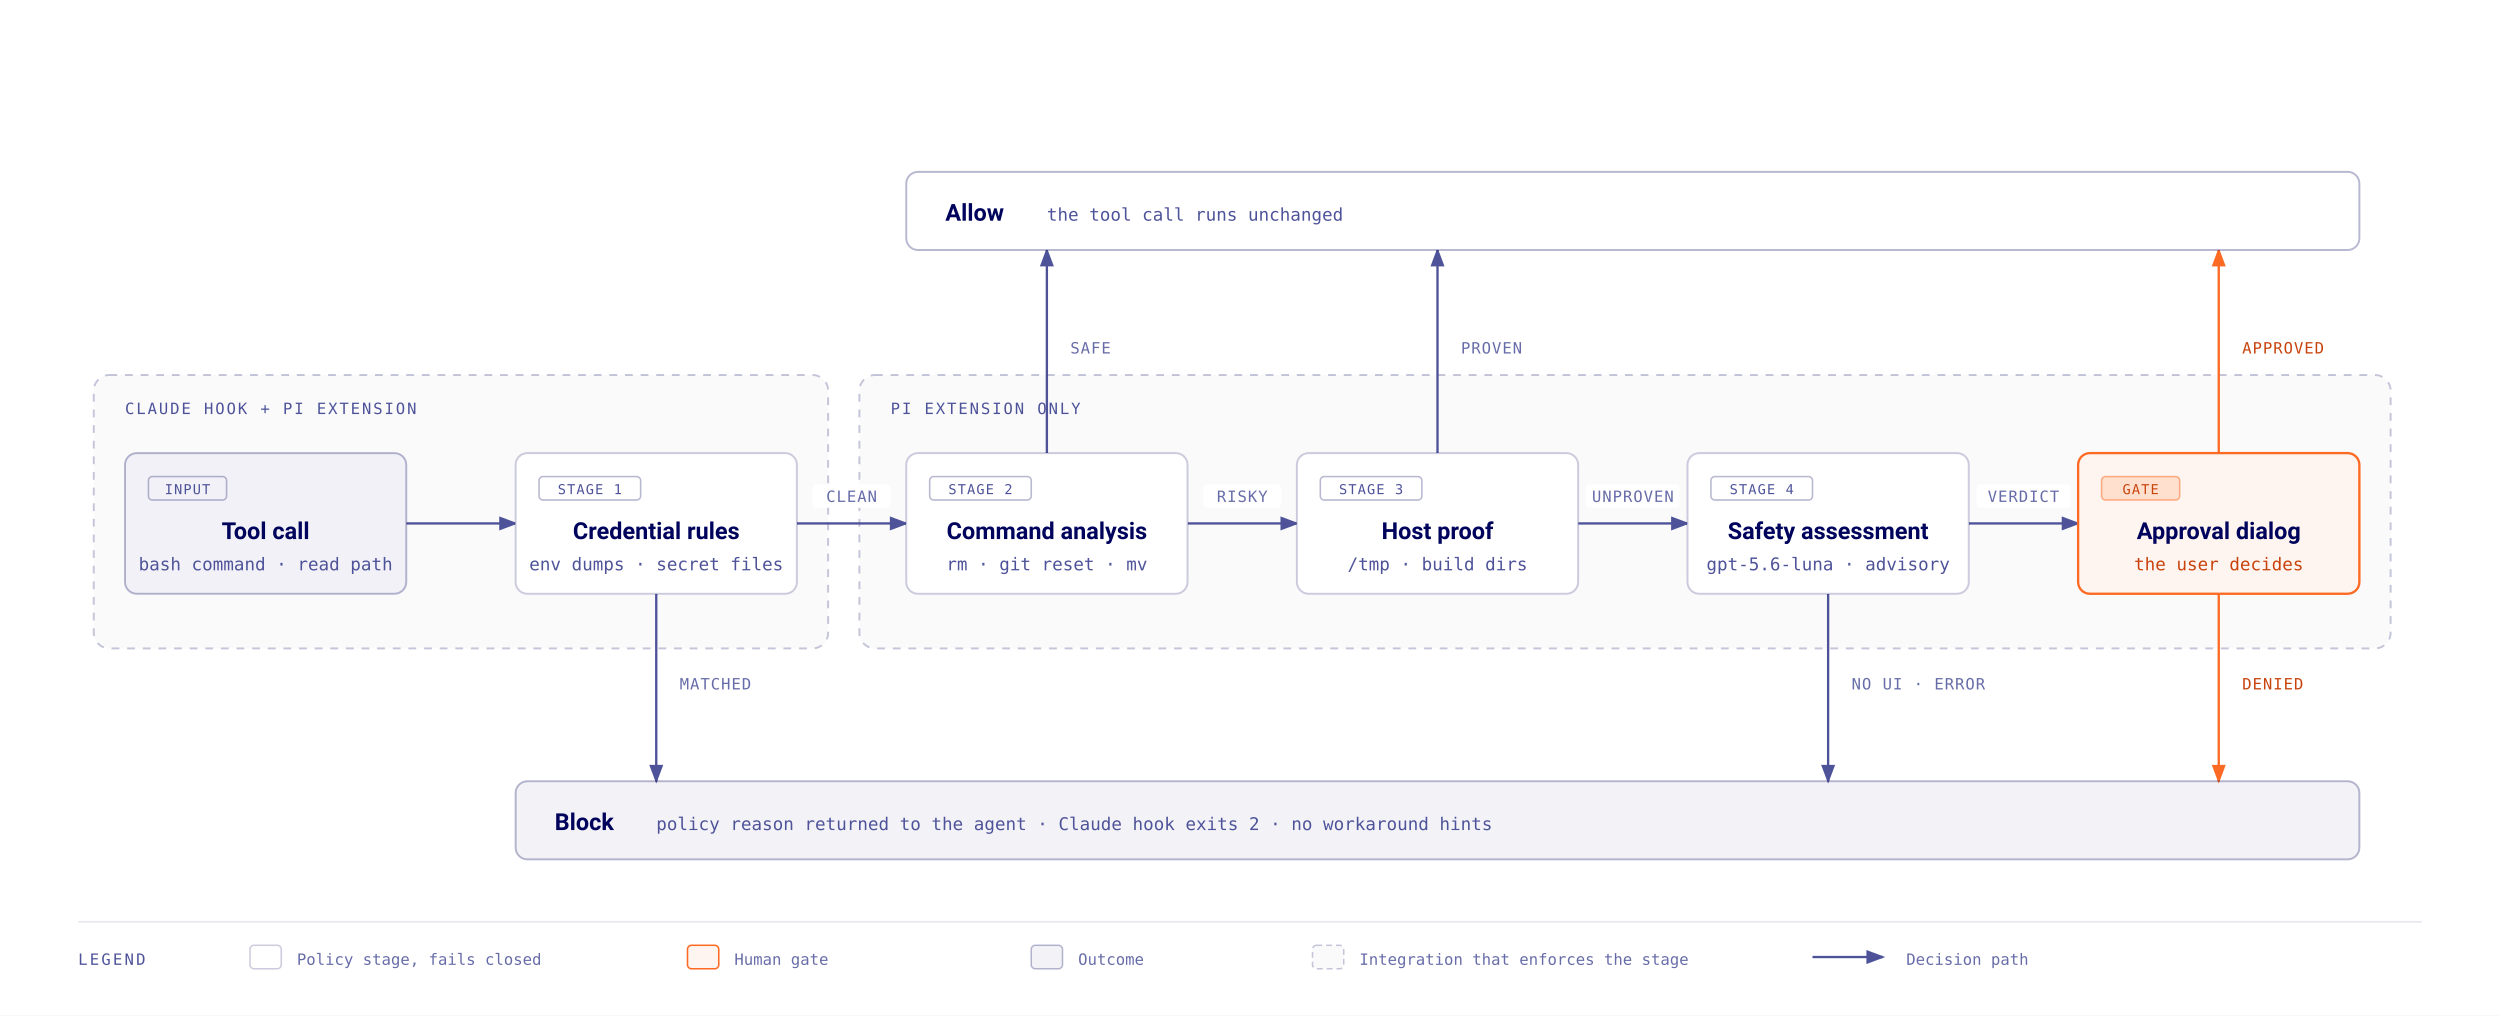
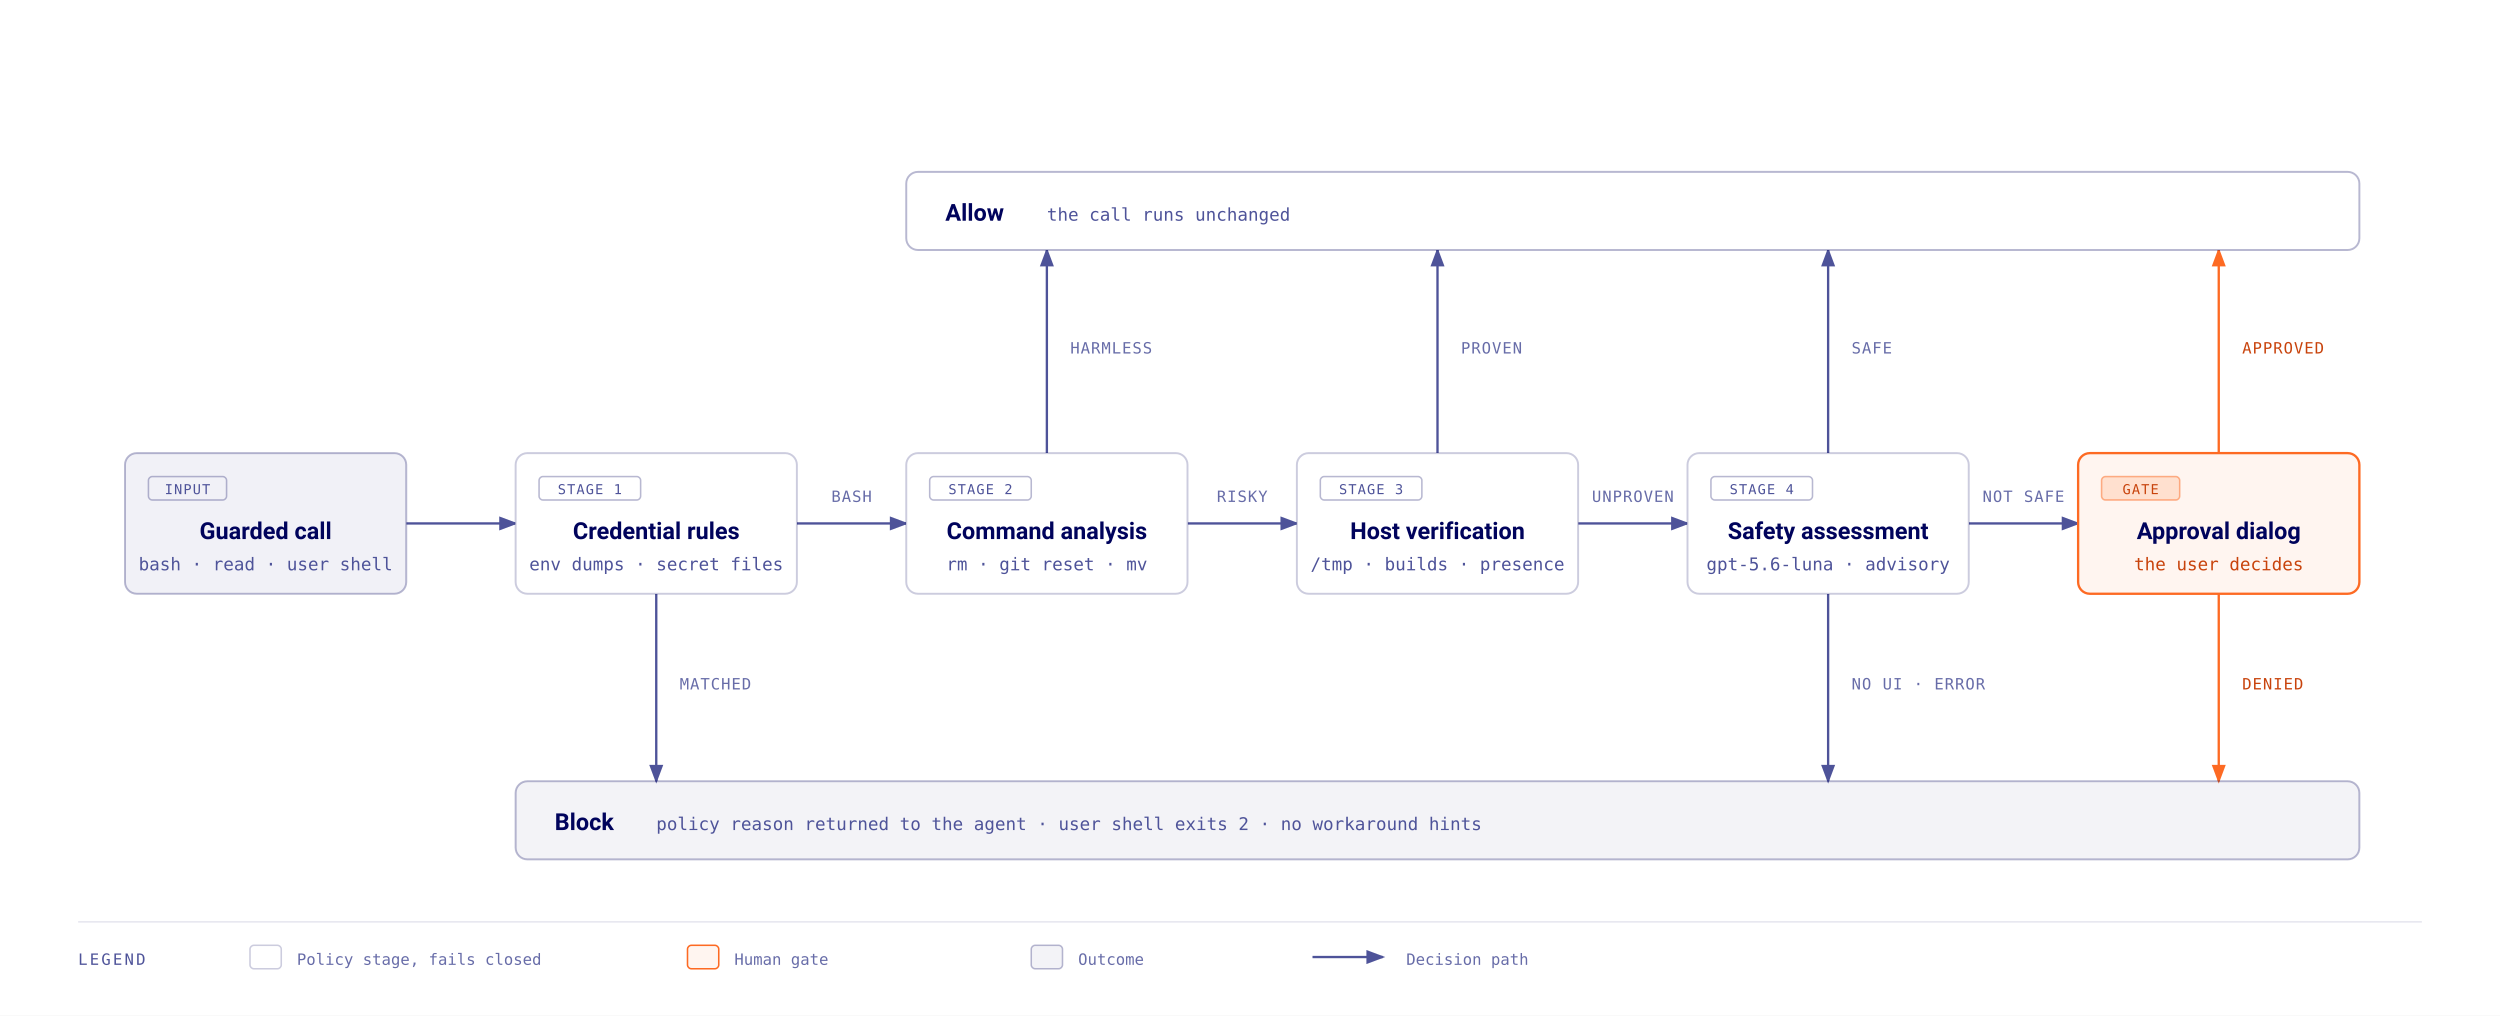
<svg xmlns="http://www.w3.org/2000/svg" viewBox="0 0 1280 520" width="1280" height="520" role="img" aria-labelledby="sg-decision-title sg-decision-desc">
  <defs>
    <marker id="sg-arrow" markerWidth="8" markerHeight="6" refX="7" refY="3" orient="auto">
      <polygon points="0 0, 8 3, 0 6" fill="#4e5399" />
    </marker>
    <marker id="sg-arrow-accent" markerWidth="8" markerHeight="6" refX="7" refY="3" orient="auto">
      <polygon points="0 0, 8 3, 0 6" fill="#fd6a23" />
    </marker>
  </defs>
  <rect x="0" y="0" width="1280" height="520" fill="#ffffff" />
-   <rect x="48" y="192" width="376" height="140" rx="8" fill="rgba(0,3,92,0.02)" stroke="rgba(0,3,92,0.22)" stroke-width="1" stroke-dasharray="4,4" />
-   <text x="64" y="212" fill="#4e5399" font-size="8" font-family="ui-monospace, SFMono-Regular, 'SF Mono', Menlo, Consolas, monospace" letter-spacing="0.12em">CLAUDE HOOK + PI EXTENSION</text>
-   <rect x="440" y="192" width="784" height="140" rx="8" fill="rgba(0,3,92,0.02)" stroke="rgba(0,3,92,0.22)" stroke-width="1" stroke-dasharray="4,4" />
-   <text x="456" y="212" fill="#4e5399" font-size="8" font-family="ui-monospace, SFMono-Regular, 'SF Mono', Menlo, Consolas, monospace" letter-spacing="0.12em">PI EXTENSION ONLY</text>
  <line x1="208" y1="268" x2="264" y2="268" stroke="#4e5399" stroke-width="1.2" marker-end="url(#sg-arrow)" />
  <line x1="408" y1="268" x2="464" y2="268" stroke="#4e5399" stroke-width="1.2" marker-end="url(#sg-arrow)" />
-   <rect x="416" y="248" width="40" height="12" rx="2" fill="#ffffff" />
-   <text x="436" y="257" fill="#676ca8" font-size="8" font-family="ui-monospace, SFMono-Regular, 'SF Mono', Menlo, Consolas, monospace" text-anchor="middle" letter-spacing="0.06em">CLEAN</text>
+   <rect x="420" y="248" width="32" height="12" rx="2" fill="#ffffff" />
+   <text x="436" y="257" fill="#676ca8" font-size="8" font-family="ui-monospace, SFMono-Regular, 'SF Mono', Menlo, Consolas, monospace" text-anchor="middle" letter-spacing="0.06em">BASH</text>
  <line x1="608" y1="268" x2="664" y2="268" stroke="#4e5399" stroke-width="1.2" marker-end="url(#sg-arrow)" />
  <rect x="616" y="248" width="40" height="12" rx="2" fill="#ffffff" />
  <text x="636" y="257" fill="#676ca8" font-size="8" font-family="ui-monospace, SFMono-Regular, 'SF Mono', Menlo, Consolas, monospace" text-anchor="middle" letter-spacing="0.06em">RISKY</text>
  <line x1="808" y1="268" x2="864" y2="268" stroke="#4e5399" stroke-width="1.2" marker-end="url(#sg-arrow)" />
  <rect x="812" y="248" width="48" height="12" rx="2" fill="#ffffff" />
  <text x="836" y="257" fill="#676ca8" font-size="8" font-family="ui-monospace, SFMono-Regular, 'SF Mono', Menlo, Consolas, monospace" text-anchor="middle" letter-spacing="0.06em">UNPROVEN</text>
  <line x1="1008" y1="268" x2="1064" y2="268" stroke="#4e5399" stroke-width="1.2" marker-end="url(#sg-arrow)" />
  <rect x="1012" y="248" width="48" height="12" rx="2" fill="#ffffff" />
-   <text x="1036" y="257" fill="#676ca8" font-size="8" font-family="ui-monospace, SFMono-Regular, 'SF Mono', Menlo, Consolas, monospace" text-anchor="middle" letter-spacing="0.06em">VERDICT</text>
+   <text x="1036" y="257" fill="#676ca8" font-size="8" font-family="ui-monospace, SFMono-Regular, 'SF Mono', Menlo, Consolas, monospace" text-anchor="middle" letter-spacing="0.06em">NOT SAFE</text>
  <line x1="536" y1="232" x2="536" y2="128" stroke="#4e5399" stroke-width="1.2" marker-end="url(#sg-arrow)" />
-   <rect x="544" y="172" width="32" height="12" rx="2" fill="#ffffff" />
-   <text x="548" y="181" fill="#676ca8" font-size="8" font-family="ui-monospace, SFMono-Regular, 'SF Mono', Menlo, Consolas, monospace" letter-spacing="0.06em">SAFE</text>
+   <rect x="544" y="172" width="52" height="12" rx="2" fill="#ffffff" />
+   <text x="548" y="181" fill="#676ca8" font-size="8" font-family="ui-monospace, SFMono-Regular, 'SF Mono', Menlo, Consolas, monospace" letter-spacing="0.06em">HARMLESS</text>
  <line x1="736" y1="232" x2="736" y2="128" stroke="#4e5399" stroke-width="1.2" marker-end="url(#sg-arrow)" />
  <rect x="744" y="172" width="44" height="12" rx="2" fill="#ffffff" />
  <text x="748" y="181" fill="#676ca8" font-size="8" font-family="ui-monospace, SFMono-Regular, 'SF Mono', Menlo, Consolas, monospace" letter-spacing="0.06em">PROVEN</text>
+   <line x1="936" y1="232" x2="936" y2="128" stroke="#4e5399" stroke-width="1.2" marker-end="url(#sg-arrow)" />
+   <rect x="944" y="172" width="32" height="12" rx="2" fill="#ffffff" />
+   <text x="948" y="181" fill="#676ca8" font-size="8" font-family="ui-monospace, SFMono-Regular, 'SF Mono', Menlo, Consolas, monospace" letter-spacing="0.06em">SAFE</text>
  <line x1="1136" y1="232" x2="1136" y2="128" stroke="#fd6a23" stroke-width="1.2" marker-end="url(#sg-arrow-accent)" />
  <rect x="1144" y="172" width="56" height="12" rx="2" fill="#ffffff" />
  <text x="1148" y="181" fill="#c8430c" font-size="8" font-family="ui-monospace, SFMono-Regular, 'SF Mono', Menlo, Consolas, monospace" letter-spacing="0.06em">APPROVED</text>
  <line x1="336" y1="304" x2="336" y2="400" stroke="#4e5399" stroke-width="1.2" marker-end="url(#sg-arrow)" />
  <rect x="344" y="344" width="52" height="12" rx="2" fill="#ffffff" />
  <text x="348" y="353" fill="#676ca8" font-size="8" font-family="ui-monospace, SFMono-Regular, 'SF Mono', Menlo, Consolas, monospace" letter-spacing="0.06em">MATCHED</text>
  <line x1="936" y1="304" x2="936" y2="400" stroke="#4e5399" stroke-width="1.2" marker-end="url(#sg-arrow)" />
  <rect x="944" y="344" width="80" height="12" rx="2" fill="#ffffff" />
  <text x="948" y="353" fill="#676ca8" font-size="8" font-family="ui-monospace, SFMono-Regular, 'SF Mono', Menlo, Consolas, monospace" letter-spacing="0.06em">NO UI · ERROR</text>
  <line x1="1136" y1="304" x2="1136" y2="400" stroke="#fd6a23" stroke-width="1.2" marker-end="url(#sg-arrow-accent)" />
  <rect x="1144" y="344" width="44" height="12" rx="2" fill="#ffffff" />
  <text x="1148" y="353" fill="#c8430c" font-size="8" font-family="ui-monospace, SFMono-Regular, 'SF Mono', Menlo, Consolas, monospace" letter-spacing="0.06em">DENIED</text>
  <rect x="464" y="88" width="744" height="40" rx="6" fill="#ffffff" stroke="rgba(0,3,92,0.28)" stroke-width="1" />
  <text x="484" y="113" fill="#00035c" font-size="12" font-weight="600" font-family="system-ui, -apple-system, 'Segoe UI', Roboto, Helvetica, Arial, sans-serif">Allow</text>
-   <text x="536" y="113" fill="#4e5399" font-size="9" font-family="ui-monospace, SFMono-Regular, 'SF Mono', Menlo, Consolas, monospace">the tool call runs unchanged</text>
+   <text x="536" y="113" fill="#4e5399" font-size="9" font-family="ui-monospace, SFMono-Regular, 'SF Mono', Menlo, Consolas, monospace">the call runs unchanged</text>
  <rect x="264" y="400" width="944" height="40" rx="6" fill="rgba(0,3,92,0.05)" stroke="rgba(0,3,92,0.28)" stroke-width="1" />
  <text x="284" y="425" fill="#00035c" font-size="12" font-weight="600" font-family="system-ui, -apple-system, 'Segoe UI', Roboto, Helvetica, Arial, sans-serif">Block</text>
-   <text x="336" y="425" fill="#4e5399" font-size="9" font-family="ui-monospace, SFMono-Regular, 'SF Mono', Menlo, Consolas, monospace">policy reason returned to the agent · Claude hook exits 2 · no workaround hints</text>
+   <text x="336" y="425" fill="#4e5399" font-size="9" font-family="ui-monospace, SFMono-Regular, 'SF Mono', Menlo, Consolas, monospace">policy reason returned to the agent · user shell exits 2 · no workaround hints</text>
  <rect x="64" y="232" width="144" height="72" rx="6" fill="#ffffff" />
  <rect x="64" y="232" width="144" height="72" rx="6" fill="rgba(78,83,153,0.08)" stroke="rgba(0,3,92,0.28)" stroke-width="1" />
  <rect x="76" y="244" width="40" height="12" rx="2" fill="none" stroke="rgba(0,3,92,0.28)" stroke-width="0.8" />
  <text x="96" y="253" fill="#4e5399" font-size="7" font-family="ui-monospace, SFMono-Regular, 'SF Mono', Menlo, Consolas, monospace" text-anchor="middle" letter-spacing="0.08em">INPUT</text>
-   <text x="136" y="276" fill="#00035c" font-size="12" font-weight="600" font-family="system-ui, -apple-system, 'Segoe UI', Roboto, Helvetica, Arial, sans-serif" text-anchor="middle">Tool call</text>
-   <text x="136" y="292" fill="#4e5399" font-size="9" font-family="ui-monospace, SFMono-Regular, 'SF Mono', Menlo, Consolas, monospace" text-anchor="middle">bash command · read path</text>
+   <text x="136" y="276" fill="#00035c" font-size="12" font-weight="600" font-family="system-ui, -apple-system, 'Segoe UI', Roboto, Helvetica, Arial, sans-serif" text-anchor="middle">Guarded call</text>
+   <text x="136" y="292" fill="#4e5399" font-size="9" font-family="ui-monospace, SFMono-Regular, 'SF Mono', Menlo, Consolas, monospace" text-anchor="middle">bash · read · user shell</text>
  <rect x="264" y="232" width="144" height="72" rx="6" fill="#ffffff" />
  <rect x="264" y="232" width="144" height="72" rx="6" fill="#ffffff" stroke="rgba(0,3,92,0.20)" stroke-width="1" />
  <rect x="276" y="244" width="52" height="12" rx="2" fill="none" stroke="rgba(0,3,92,0.28)" stroke-width="0.8" />
  <text x="302" y="253" fill="#4e5399" font-size="7" font-family="ui-monospace, SFMono-Regular, 'SF Mono', Menlo, Consolas, monospace" text-anchor="middle" letter-spacing="0.08em">STAGE 1</text>
  <text x="336" y="276" fill="#00035c" font-size="12" font-weight="600" font-family="system-ui, -apple-system, 'Segoe UI', Roboto, Helvetica, Arial, sans-serif" text-anchor="middle">Credential rules</text>
  <text x="336" y="292" fill="#4e5399" font-size="9" font-family="ui-monospace, SFMono-Regular, 'SF Mono', Menlo, Consolas, monospace" text-anchor="middle">env dumps · secret files</text>
  <rect x="464" y="232" width="144" height="72" rx="6" fill="#ffffff" />
  <rect x="464" y="232" width="144" height="72" rx="6" fill="#ffffff" stroke="rgba(0,3,92,0.20)" stroke-width="1" />
  <rect x="476" y="244" width="52" height="12" rx="2" fill="none" stroke="rgba(0,3,92,0.28)" stroke-width="0.8" />
  <text x="502" y="253" fill="#4e5399" font-size="7" font-family="ui-monospace, SFMono-Regular, 'SF Mono', Menlo, Consolas, monospace" text-anchor="middle" letter-spacing="0.08em">STAGE 2</text>
  <text x="536" y="276" fill="#00035c" font-size="12" font-weight="600" font-family="system-ui, -apple-system, 'Segoe UI', Roboto, Helvetica, Arial, sans-serif" text-anchor="middle">Command analysis</text>
  <text x="536" y="292" fill="#4e5399" font-size="9" font-family="ui-monospace, SFMono-Regular, 'SF Mono', Menlo, Consolas, monospace" text-anchor="middle">rm · git reset · mv</text>
  <rect x="664" y="232" width="144" height="72" rx="6" fill="#ffffff" />
  <rect x="664" y="232" width="144" height="72" rx="6" fill="#ffffff" stroke="rgba(0,3,92,0.20)" stroke-width="1" />
  <rect x="676" y="244" width="52" height="12" rx="2" fill="none" stroke="rgba(0,3,92,0.28)" stroke-width="0.8" />
  <text x="702" y="253" fill="#4e5399" font-size="7" font-family="ui-monospace, SFMono-Regular, 'SF Mono', Menlo, Consolas, monospace" text-anchor="middle" letter-spacing="0.08em">STAGE 3</text>
-   <text x="736" y="276" fill="#00035c" font-size="12" font-weight="600" font-family="system-ui, -apple-system, 'Segoe UI', Roboto, Helvetica, Arial, sans-serif" text-anchor="middle">Host proof</text>
-   <text x="736" y="292" fill="#4e5399" font-size="9" font-family="ui-monospace, SFMono-Regular, 'SF Mono', Menlo, Consolas, monospace" text-anchor="middle">/tmp · build dirs</text>
+   <text x="736" y="276" fill="#00035c" font-size="12" font-weight="600" font-family="system-ui, -apple-system, 'Segoe UI', Roboto, Helvetica, Arial, sans-serif" text-anchor="middle">Host verification</text>
+   <text x="736" y="292" fill="#4e5399" font-size="9" font-family="ui-monospace, SFMono-Regular, 'SF Mono', Menlo, Consolas, monospace" text-anchor="middle">/tmp · builds · presence</text>
  <rect x="864" y="232" width="144" height="72" rx="6" fill="#ffffff" />
  <rect x="864" y="232" width="144" height="72" rx="6" fill="#ffffff" stroke="rgba(0,3,92,0.20)" stroke-width="1" />
  <rect x="876" y="244" width="52" height="12" rx="2" fill="none" stroke="rgba(0,3,92,0.28)" stroke-width="0.8" />
  <text x="902" y="253" fill="#4e5399" font-size="7" font-family="ui-monospace, SFMono-Regular, 'SF Mono', Menlo, Consolas, monospace" text-anchor="middle" letter-spacing="0.08em">STAGE 4</text>
  <text x="936" y="276" fill="#00035c" font-size="12" font-weight="600" font-family="system-ui, -apple-system, 'Segoe UI', Roboto, Helvetica, Arial, sans-serif" text-anchor="middle">Safety assessment</text>
  <text x="936" y="292" fill="#4e5399" font-size="9" font-family="ui-monospace, SFMono-Regular, 'SF Mono', Menlo, Consolas, monospace" text-anchor="middle">gpt-5.6-luna · advisory</text>
  <rect x="1064" y="232" width="144" height="72" rx="6" fill="#ffffff" />
  <rect x="1064" y="232" width="144" height="72" rx="6" fill="rgba(253,106,35,0.07)" stroke="#fd6a23" stroke-width="1.2" />
  <rect x="1076" y="244" width="40" height="12" rx="2" fill="rgba(253,106,35,0.16)" stroke="rgba(253,106,35,0.50)" stroke-width="0.8" />
  <text x="1096" y="253" fill="#c8430c" font-size="7" font-family="ui-monospace, SFMono-Regular, 'SF Mono', Menlo, Consolas, monospace" text-anchor="middle" letter-spacing="0.08em">GATE</text>
  <text x="1136" y="276" fill="#00035c" font-size="12" font-weight="600" font-family="system-ui, -apple-system, 'Segoe UI', Roboto, Helvetica, Arial, sans-serif" text-anchor="middle">Approval dialog</text>
  <text x="1136" y="292" fill="#c8430c" font-size="9" font-family="ui-monospace, SFMono-Regular, 'SF Mono', Menlo, Consolas, monospace" text-anchor="middle">the user decides</text>
  <line x1="40" y1="472" x2="1240" y2="472" stroke="rgba(0,3,92,0.10)" stroke-width="0.8" />
  <text x="40" y="494" fill="#4e5399" font-size="8" font-family="ui-monospace, SFMono-Regular, 'SF Mono', Menlo, Consolas, monospace" letter-spacing="0.14em">LEGEND</text>
  <rect x="128" y="484" width="16" height="12" rx="2" fill="#ffffff" stroke="rgba(0,3,92,0.20)" stroke-width="0.8" />
  <text x="152" y="494" fill="#676ca8" font-size="8" font-family="ui-monospace, SFMono-Regular, 'SF Mono', Menlo, Consolas, monospace">Policy stage, fails closed</text>
  <rect x="352" y="484" width="16" height="12" rx="2" fill="rgba(253,106,35,0.07)" stroke="#fd6a23" stroke-width="0.8" />
  <text x="376" y="494" fill="#676ca8" font-size="8" font-family="ui-monospace, SFMono-Regular, 'SF Mono', Menlo, Consolas, monospace">Human gate</text>
  <rect x="528" y="484" width="16" height="12" rx="2" fill="rgba(0,3,92,0.05)" stroke="rgba(0,3,92,0.28)" stroke-width="0.8" />
  <text x="552" y="494" fill="#676ca8" font-size="8" font-family="ui-monospace, SFMono-Regular, 'SF Mono', Menlo, Consolas, monospace">Outcome</text>
-   <rect x="672" y="484" width="16" height="12" rx="2" fill="rgba(0,3,92,0.02)" stroke="rgba(0,3,92,0.22)" stroke-width="0.8" stroke-dasharray="3,2" />
-   <text x="696" y="494" fill="#676ca8" font-size="8" font-family="ui-monospace, SFMono-Regular, 'SF Mono', Menlo, Consolas, monospace">Integration that enforces the stage</text>
-   <line x1="928" y1="490" x2="964" y2="490" stroke="#4e5399" stroke-width="1.2" marker-end="url(#sg-arrow)" />
-   <text x="976" y="494" fill="#676ca8" font-size="8" font-family="ui-monospace, SFMono-Regular, 'SF Mono', Menlo, Consolas, monospace">Decision path</text>
+   <line x1="672" y1="490" x2="708" y2="490" stroke="#4e5399" stroke-width="1.2" marker-end="url(#sg-arrow)" />
+   <text x="720" y="494" fill="#676ca8" font-size="8" font-family="ui-monospace, SFMono-Regular, 'SF Mono', Menlo, Consolas, monospace">Decision path</text>
</svg>
